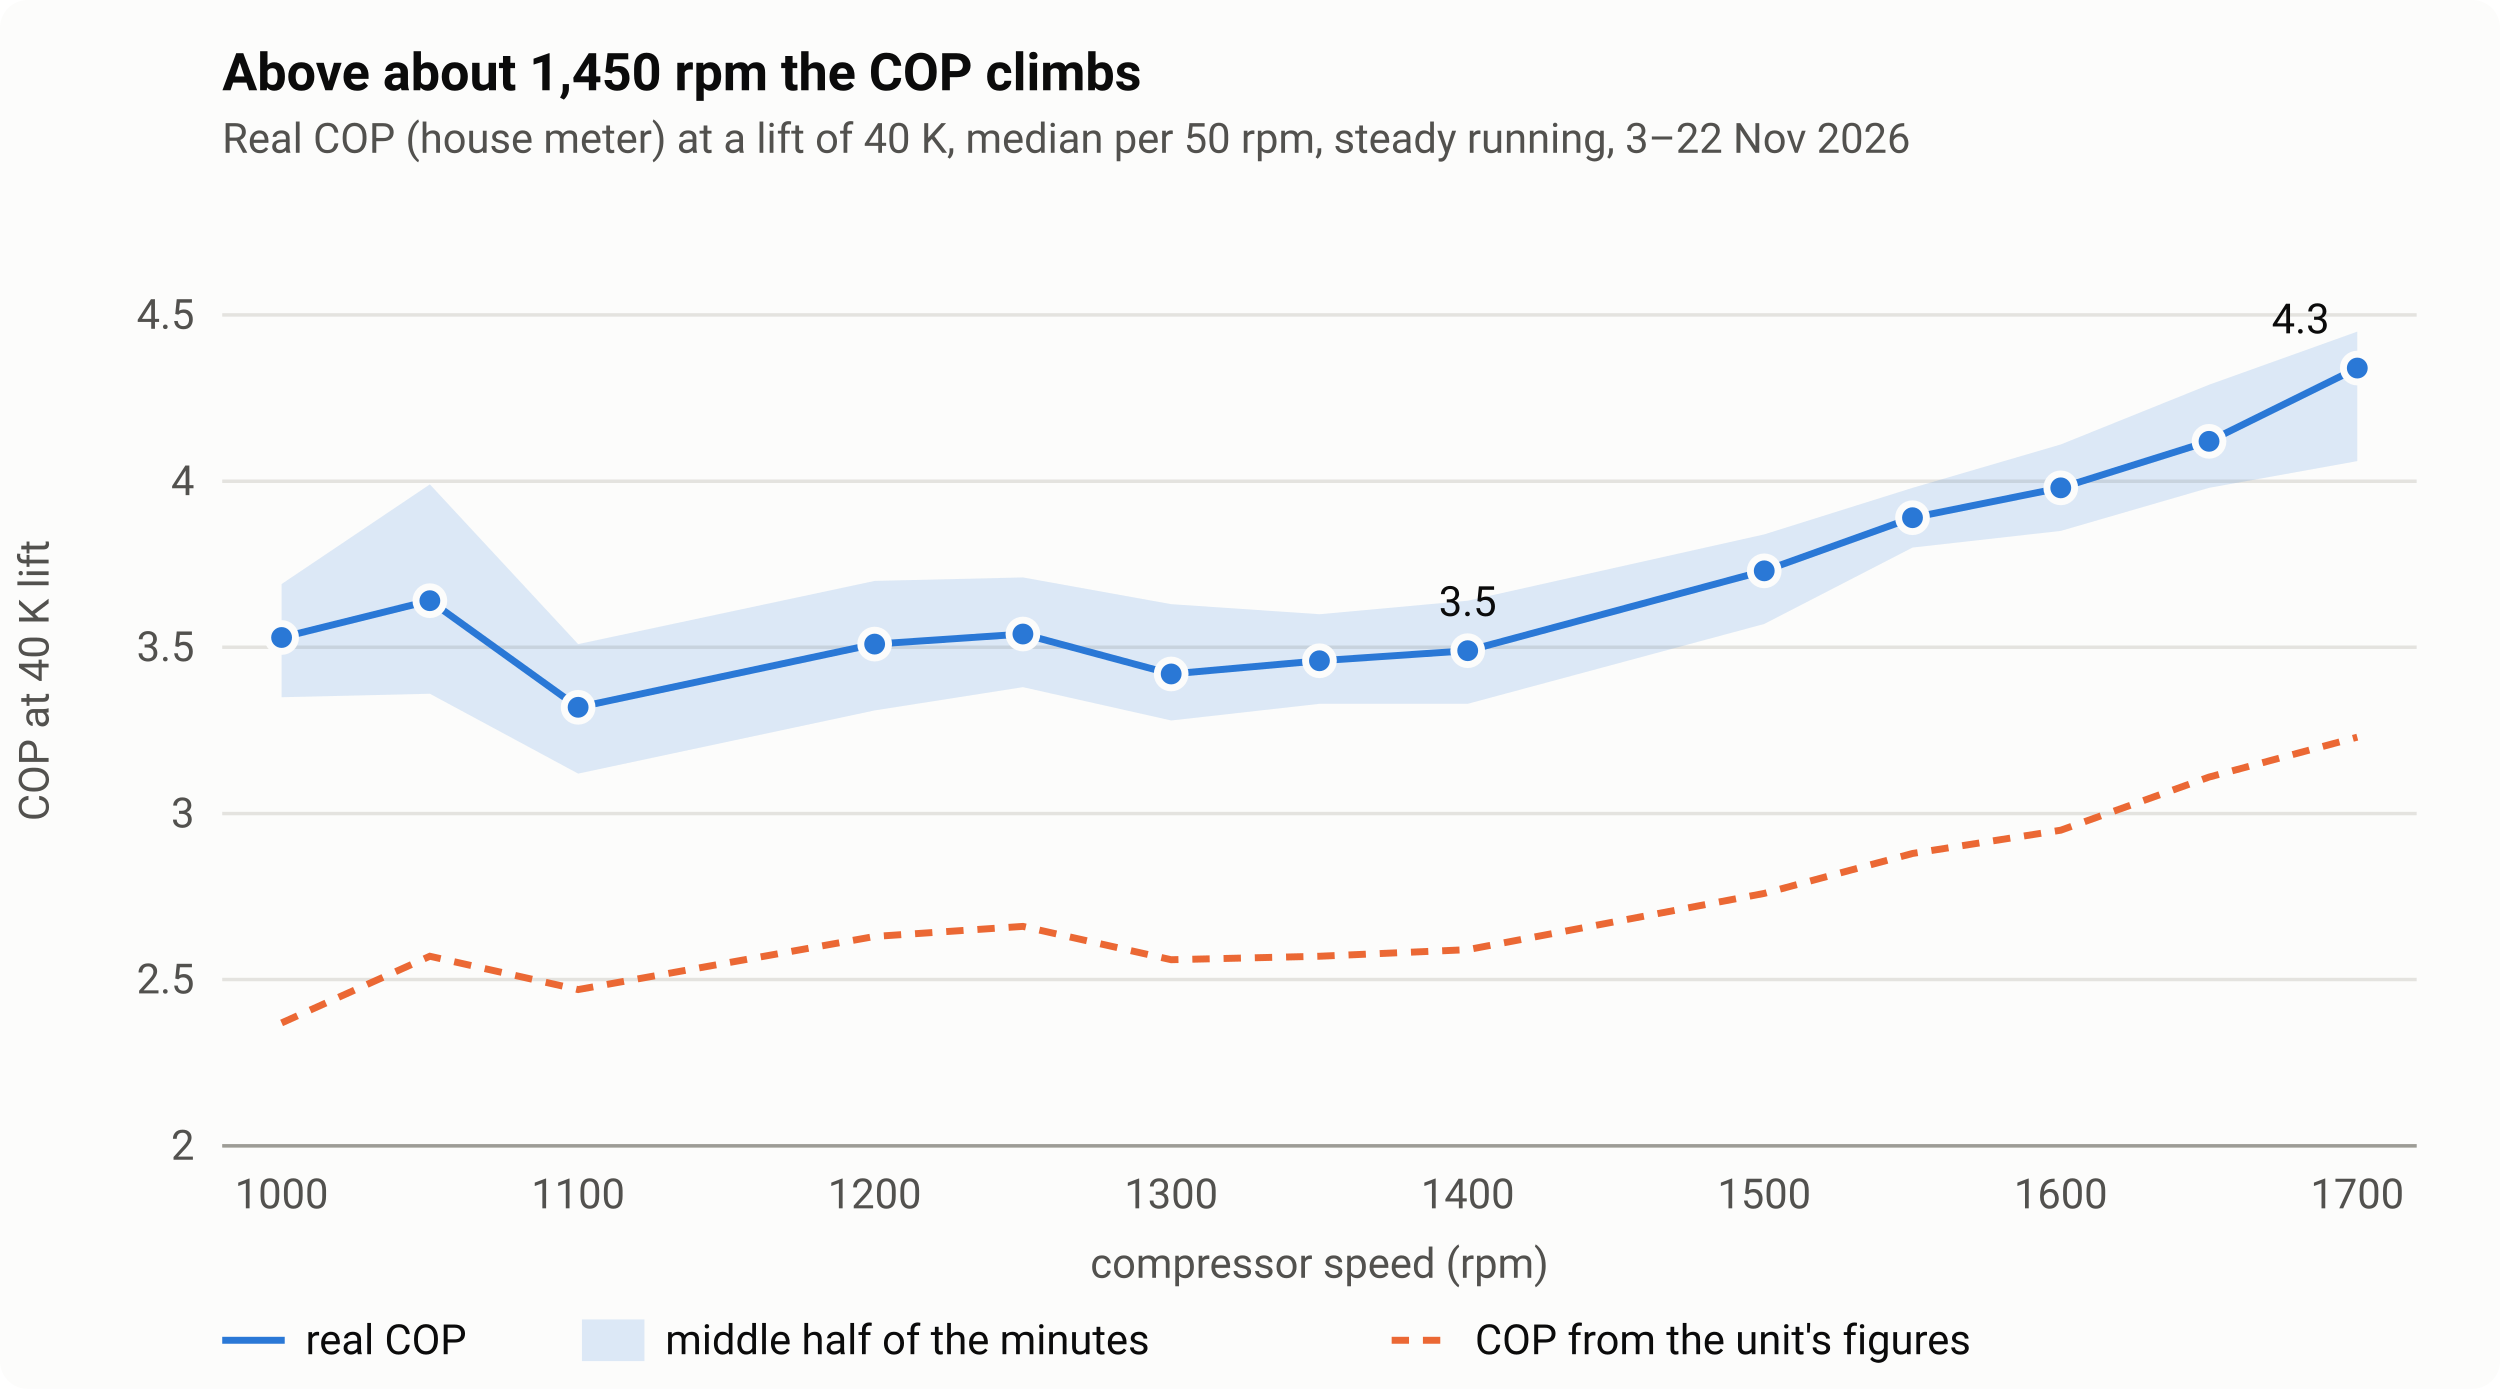
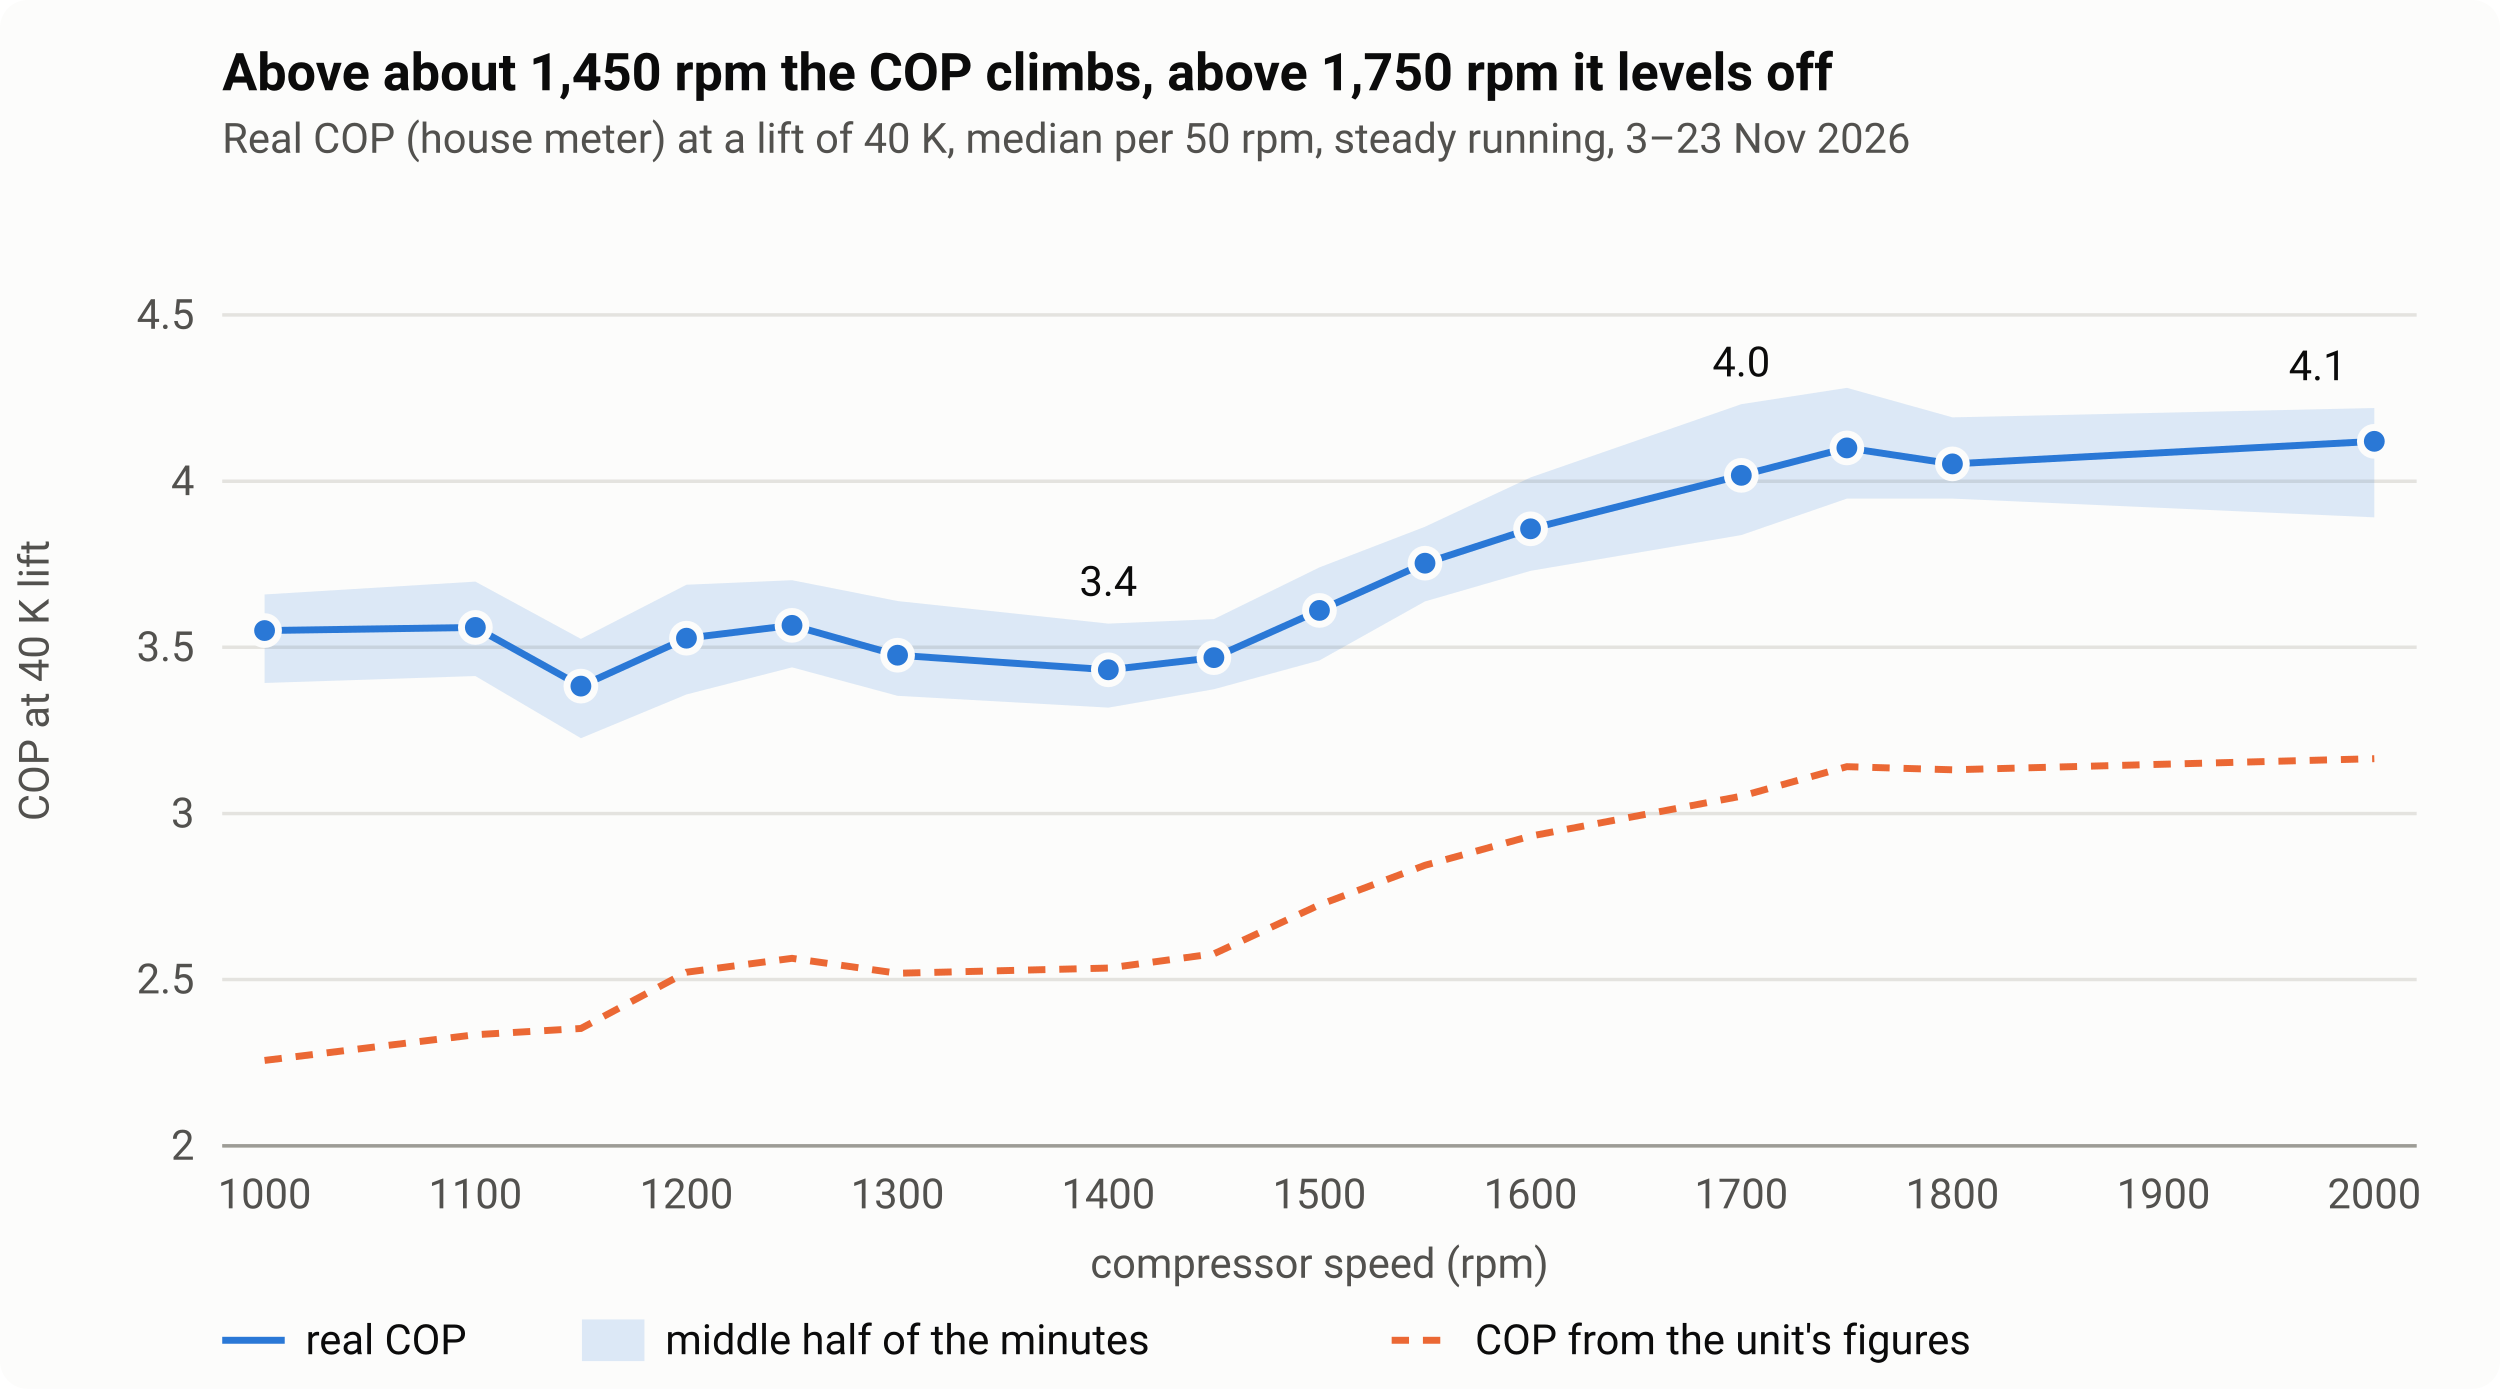
- <svg xmlns="http://www.w3.org/2000/svg" viewBox="0 0 720 400" width="720" height="400" role="img" aria-label="Above about 1,450 rpm the COP climbs">
+ <svg xmlns="http://www.w3.org/2000/svg" viewBox="0 0 720 400" width="720" height="400" role="img" aria-label="Above about 1,450 rpm the COP climbs, above 1,750 rpm it levels off">
  <style>
.bg{fill:#fcfcfb}.t{fill:#0b0b0b;font:600 15px system-ui,-apple-system,Segoe UI,Roboto,sans-serif}
.s{fill:#52514e;font:12px system-ui,-apple-system,Segoe UI,Roboto,sans-serif}.lab{fill:#0b0b0b;font:12px system-ui,-apple-system,Segoe UI,Roboto,sans-serif}
.grid{stroke:#e4e3df;stroke-width:1}.axis{stroke:#9d9c96;stroke-width:1}
.c1{stroke:#2a78d6;fill:#2a78d6}.c2{stroke:#eb6834;fill:#eb6834}.c3{stroke:#1baf7a;fill:#1baf7a}.c4{stroke:#6250d6;fill:#6250d6}.c0{stroke:#9d9c96;fill:#9d9c96}
.band{fill:#2a78d6;fill-opacity:.15;stroke:none}.ln{fill:none!important;stroke-width:2}.dash{stroke-dasharray:5 4}.ring{stroke:#fcfcfb;stroke-width:2}
@media (prefers-color-scheme: dark){.bg{fill:#1a1a19}.t,.lab{fill:#f0efec}.s{fill:#c3c2b7}.grid{stroke:#33332f}.axis{stroke:#6d6c66}
.c1{stroke:#3987e5;fill:#3987e5}.c2{stroke:#d95926;fill:#d95926}.c3{stroke:#199e70;fill:#199e70}.c4{stroke:#9085e9;fill:#9085e9}.band{fill:#3987e5;fill-opacity:.22}.ring{stroke:#1a1a19}}
- </style>
+ .l25{stroke:#a9cbf3;fill:#a9cbf3}.l30{stroke:#7aaeee;fill:#7aaeee}.l35{stroke:#4b91e6;fill:#4b91e6}.l40{stroke:#2a78d6;fill:#2a78d6}.l45{stroke:#1f5ea9;fill:#1f5ea9}.l50{stroke:#16437a;fill:#16437a}@media (prefers-color-scheme: dark){.l25{stroke:#1f5ea9;fill:#1f5ea9}.l30{stroke:#2a78d6;fill:#2a78d6}.l35{stroke:#4b91e6;fill:#4b91e6}.l40{stroke:#7aaeee;fill:#7aaeee}.l45{stroke:#a9cbf3;fill:#a9cbf3}.l50{stroke:#d3e4f9;fill:#d3e4f9}}</style>
  <rect class="bg" width="720" height="400" rx="8" />
-   <text class="t" x="64" y="26">Above about 1,450 rpm the COP climbs</text>
-   <text class="s" x="64" y="44">Real COP (house meter) at a lift of 40 K, median per 50 rpm, steady running, 3–22 Nov 2026</text>
+   <text class="t" x="64" y="26">Above about 1,450 rpm the COP climbs, above 1,750 rpm it levels off</text>
+   <text class="s" x="64" y="44">Real COP (house meter) at a lift of 40 K, median per 50 rpm, steady running, 3–23 Nov 2026</text>
  <line class="grid" x1="64" x2="696" y1="330.0" y2="330.0" />
  <text class="s" x="56" y="334.0" text-anchor="end">2</text>
  <line class="grid" x1="64" x2="696" y1="282.1" y2="282.1" />
  <text class="s" x="56" y="286.1" text-anchor="end">2.5</text>
  <line class="grid" x1="64" x2="696" y1="234.3" y2="234.3" />
  <text class="s" x="56" y="238.3" text-anchor="end">3</text>
  <line class="grid" x1="64" x2="696" y1="186.4" y2="186.4" />
  <text class="s" x="56" y="190.4" text-anchor="end">3.5</text>
  <line class="grid" x1="64" x2="696" y1="138.6" y2="138.6" />
  <text class="s" x="56" y="142.6" text-anchor="end">4</text>
  <line class="grid" x1="64" x2="696" y1="90.7" y2="90.7" />
  <text class="s" x="56" y="94.7" text-anchor="end">4.5</text>
-   <text class="s" x="81.1" y="348" text-anchor="middle">1000</text>
-   <text class="s" x="166.5" y="348" text-anchor="middle">1100</text>
-   <text class="s" x="251.9" y="348" text-anchor="middle">1200</text>
-   <text class="s" x="337.3" y="348" text-anchor="middle">1300</text>
-   <text class="s" x="422.7" y="348" text-anchor="middle">1400</text>
-   <text class="s" x="508.1" y="348" text-anchor="middle">1500</text>
-   <text class="s" x="593.5" y="348" text-anchor="middle">1600</text>
-   <text class="s" x="678.9" y="348" text-anchor="middle">1700</text>
+   <text class="s" x="76.2" y="348" text-anchor="middle">1000</text>
+   <text class="s" x="136.9" y="348" text-anchor="middle">1100</text>
+   <text class="s" x="197.7" y="348" text-anchor="middle">1200</text>
+   <text class="s" x="258.5" y="348" text-anchor="middle">1300</text>
+   <text class="s" x="319.2" y="348" text-anchor="middle">1400</text>
+   <text class="s" x="380.0" y="348" text-anchor="middle">1500</text>
+   <text class="s" x="440.8" y="348" text-anchor="middle">1600</text>
+   <text class="s" x="501.5" y="348" text-anchor="middle">1700</text>
+   <text class="s" x="562.3" y="348" text-anchor="middle">1800</text>
+   <text class="s" x="623.1" y="348" text-anchor="middle">1900</text>
+   <text class="s" x="683.8" y="348" text-anchor="middle">2000</text>
  <line class="axis" x1="64" x2="696" y1="330" y2="330" />
  <text class="s" x="380.0" y="368" text-anchor="middle">compressor speed (rpm)</text>
  <text class="s" x="14" y="196.0" transform="rotate(-90 14 196.0)" text-anchor="middle">COP at 40 K lift</text>
  <clipPath id="plot">
    <rect x="64" y="56" width="632" height="274" />
  </clipPath>
  <g clip-path="url(#plot)">
-     <polygon class="band" points="81.1,168.2 123.8,139.5 166.5,185.5 251.9,167.3 294.6,166.3 337.3,174.0 380.0,176.9 422.7,173.0 508.1,153.9 550.8,140.5 593.5,128.0 636.2,110.8 678.9,95.5 678.9,132.8 636.2,140.5 593.5,152.9 550.8,157.7 508.1,179.7 422.7,202.7 380.0,202.7 337.3,207.5 294.6,197.9 251.9,204.6 166.5,222.8 123.8,199.8 81.1,200.8" />
-     <polyline class="c1 ln " points="81.1,183.6 123.8,173.0 166.5,203.7 251.9,185.5 294.6,182.6 337.3,194.1 380.0,190.3 422.7,187.4 508.1,164.4 550.8,149.1 593.5,140.5 636.2,127.1 678.9,106.0" />
-     <polyline class="c2 ln dash" points="81.1,294.6 123.8,275.4 166.5,285.0 251.9,269.7 294.6,266.8 337.3,276.4 380.0,275.4 422.7,273.5 508.1,257.3 550.8,245.8 593.5,239.1 636.2,223.8 678.9,212.3" />
-     <circle class="c1 ring" cx="81.1" cy="183.6" r="4" />
-     <circle class="c1 ring" cx="123.8" cy="173.0" r="4" />
-     <circle class="c1 ring" cx="166.5" cy="203.7" r="4" />
-     <circle class="c1 ring" cx="251.9" cy="185.5" r="4" />
-     <circle class="c1 ring" cx="294.6" cy="182.6" r="4" />
-     <circle class="c1 ring" cx="337.3" cy="194.1" r="4" />
-     <circle class="c1 ring" cx="380.0" cy="190.3" r="4" />
-     <circle class="c1 ring" cx="422.7" cy="187.4" r="4" />
-     <circle class="c1 ring" cx="508.1" cy="164.4" r="4" />
-     <circle class="c1 ring" cx="550.8" cy="149.1" r="4" />
-     <circle class="c1 ring" cx="593.5" cy="140.5" r="4" />
-     <circle class="c1 ring" cx="636.2" cy="127.1" r="4" />
-     <circle class="c1 ring" cx="678.9" cy="106.0" r="4" />
-     <text class="lab" x="670.9" y="96.0" text-anchor="end">4.3</text>
-     <text class="lab" x="422.7" y="177.4" text-anchor="middle">3.5</text>
+     <polygon class="band" points="76.2,171.2 136.9,167.5 167.3,184.0 197.7,168.4 228.1,167.1 258.5,173.1 319.2,179.6 349.6,178.3 380.0,163.4 410.4,151.7 440.8,137.5 501.5,116.4 531.9,111.7 562.3,120.2 683.8,117.5 683.8,149.0 562.3,143.6 531.9,143.6 501.5,154.1 440.8,164.4 410.4,173.2 380.0,190.2 349.6,198.5 319.2,203.8 258.5,200.4 228.1,192.2 197.7,200.0 167.3,212.6 136.9,194.7 76.2,196.7" />
+     <polyline class="c1 ln " points="76.2,181.6 136.9,180.7 167.3,197.6 197.7,183.8 228.1,180.1 258.5,188.7 319.2,192.9 349.6,189.4 380.0,175.8 410.4,162.2 440.8,152.3 501.5,136.9 531.9,129.0 562.3,133.6 683.8,127.1" />
+     <polyline class="c2 ln dash" points="76.2,305.4 136.9,298.0 167.3,296.2 197.7,280.0 228.1,276.0 258.5,280.3 319.2,278.8 349.6,274.7 380.0,260.6 410.4,249.2 440.8,240.8 501.5,229.3 531.9,220.8 562.3,221.7 683.8,218.5" />
+     <circle class="c1 ring" cx="76.2" cy="181.6" r="4" />
+     <circle class="c1 ring" cx="136.9" cy="180.7" r="4" />
+     <circle class="c1 ring" cx="167.3" cy="197.6" r="4" />
+     <circle class="c1 ring" cx="197.7" cy="183.8" r="4" />
+     <circle class="c1 ring" cx="228.1" cy="180.1" r="4" />
+     <circle class="c1 ring" cx="258.5" cy="188.7" r="4" />
+     <circle class="c1 ring" cx="319.2" cy="192.9" r="4" />
+     <circle class="c1 ring" cx="349.6" cy="189.4" r="4" />
+     <circle class="c1 ring" cx="380.0" cy="175.8" r="4" />
+     <circle class="c1 ring" cx="410.4" cy="162.2" r="4" />
+     <circle class="c1 ring" cx="440.8" cy="152.3" r="4" />
+     <circle class="c1 ring" cx="501.5" cy="136.9" r="4" />
+     <circle class="c1 ring" cx="531.9" cy="129.0" r="4" />
+     <circle class="c1 ring" cx="562.3" cy="133.6" r="4" />
+     <circle class="c1 ring" cx="683.8" cy="127.1" r="4" />
+     <text class="lab" x="319.2" y="171.6" text-anchor="middle">3.4</text>
+     <text class="lab" x="501.5" y="108.4" text-anchor="middle">4.0</text>
+     <text class="lab" x="675.8" y="109.5" text-anchor="end">4.1</text>
  </g>
  <line class="c1 ln" x1="64" x2="82" y1="386" y2="386" />
  <text class="lab" x="88" y="390">real COP</text>
  <rect class="band" x="167.6" y="380" width="18" height="12" />
  <text class="lab" x="191.6" y="390">middle half of the minutes</text>
  <line class="c2 ln dash" x1="400.8" x2="418.8" y1="386" y2="386" />
  <text class="lab" x="424.8" y="390">COP from the unit's figures</text>
</svg>
